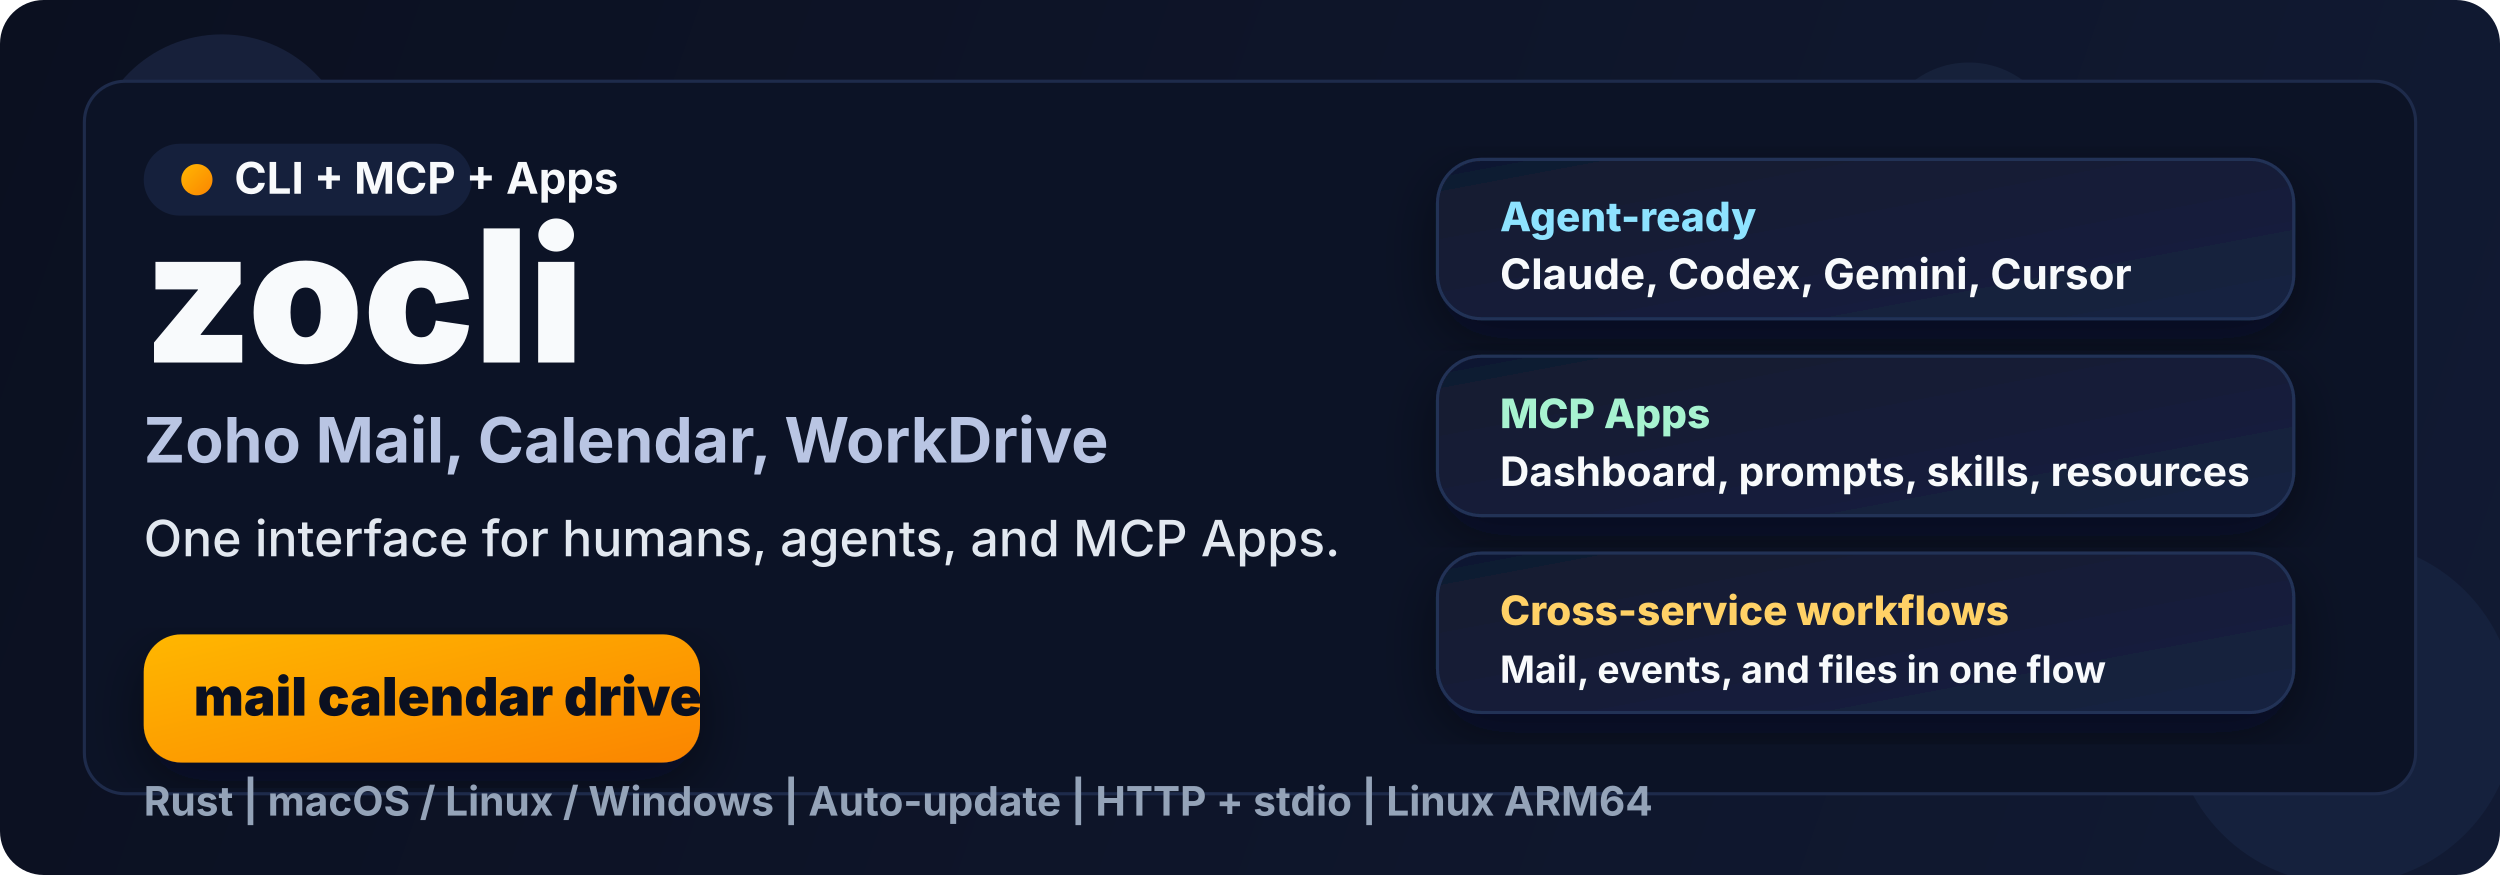
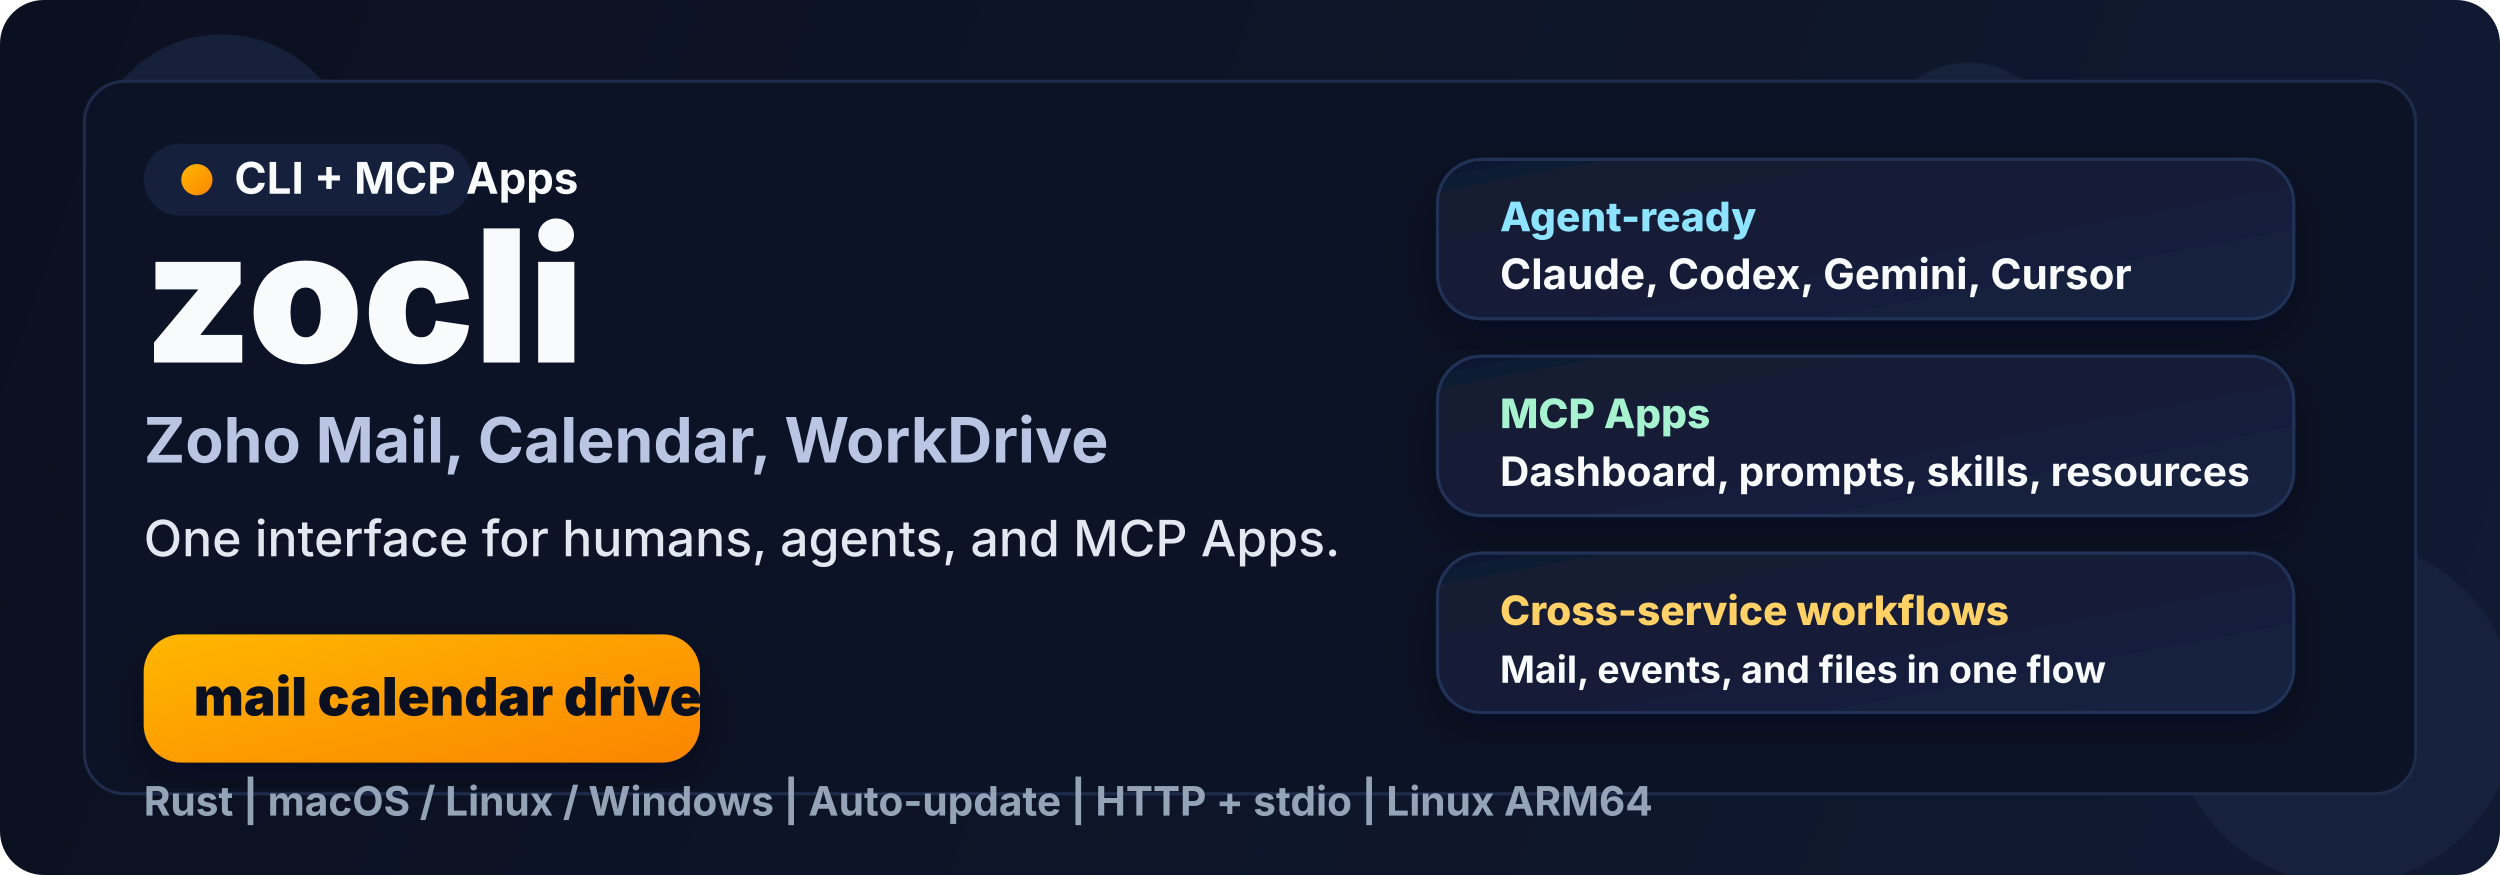
<svg xmlns="http://www.w3.org/2000/svg" width="1600" height="560" viewBox="0 0 1600 560" fill="none">
  <defs>
    <linearGradient id="bg" x1="0" y1="0" x2="1600" y2="560" gradientUnits="userSpaceOnUse">
      <stop stop-color="#0B1020" />
      <stop offset="1" stop-color="#111A33" />
    </linearGradient>
    <linearGradient id="accent" x1="0" y1="0" x2="1" y2="1">
      <stop stop-color="#FFB703" />
      <stop offset="1" stop-color="#FB8500" />
    </linearGradient>
    <linearGradient id="panel" x1="0" y1="0" x2="1" y2="1">
      <stop stop-color="#11192F" />
      <stop offset="1" stop-color="#162241" />
    </linearGradient>
    <filter id="shadow" x="-20%" y="-20%" width="140%" height="140%">
      <feDropShadow dx="0" dy="12" stdDeviation="18" flood-color="#020617" flood-opacity="0.45" />
    </filter>
  </defs>
  <rect width="1600" height="560" rx="28" fill="url(#bg)" />
  <circle cx="142" cy="106" r="84" fill="#17203A" />
  <circle cx="1500" cy="456" r="110" fill="#15213D" />
  <circle cx="1260" cy="98" r="58" fill="#16213A" />
  <rect x="54" y="52" width="1492" height="456" rx="26" fill="#0C1326" stroke="#1E2B4B" stroke-width="2" />
  <rect x="92" y="92" width="210" height="46" rx="23" fill="#15203C" />
  <circle cx="126" cy="115" r="10" fill="url(#accent)" />
-   <text x="150" y="124" fill="#F8FAFC" font-family="SF Pro Display, Inter, Arial, sans-serif" font-size="28" font-weight="700">CLI + MCP + Apps</text>
+   <text x="150" y="124" fill="#F8FAFC" font-family="SF Pro Display, Inter, Arial, sans-serif" font-size="28" font-weight="700">CLI + MCP Apps</text>
  <text x="92" y="232" fill="#F8FAFC" font-family="SF Pro Display, Inter, Arial, sans-serif" font-size="118" font-weight="900">zocli</text>
  <text x="92" y="296" fill="#B9C5E3" font-family="SF Pro Display, Inter, Arial, sans-serif" font-size="40" font-weight="700">Zoho Mail, Calendar, WorkDrive</text>
  <text x="92" y="356" fill="#E2E8F0" font-family="SF Pro Display, Inter, Arial, sans-serif" font-size="32" font-weight="500">One interface for humans, agents, and MCP Apps.</text>
  <rect x="92" y="406" width="356" height="82" rx="24" fill="url(#accent)" filter="url(#shadow)" />
  <text x="124" y="458" fill="#0B1020" font-family="SF Pro Display, Inter, Arial, sans-serif" font-size="34" font-weight="900">mail  calendar  drive</text>
  <g filter="url(#shadow)">
    <rect x="920" y="102" width="548" height="102" rx="28" fill="url(#panel)" stroke="#223257" stroke-width="2" />
    <text x="960" y="148" fill="#8EE3FF" font-family="SF Pro Display, Inter, Arial, sans-serif" font-size="26" font-weight="800">Agent-ready</text>
    <text x="960" y="185" fill="#F8FAFC" font-family="SF Pro Display, Inter, Arial, sans-serif" font-size="27" font-weight="700">Claude, Codex, Gemini, Cursor</text>
  </g>
  <g filter="url(#shadow)">
    <rect x="920" y="228" width="548" height="102" rx="28" fill="url(#panel)" stroke="#223257" stroke-width="2" />
    <text x="960" y="274" fill="#A7F3D0" font-family="SF Pro Display, Inter, Arial, sans-serif" font-size="26" font-weight="800">MCP Apps</text>
    <text x="960" y="311" fill="#F8FAFC" font-family="SF Pro Display, Inter, Arial, sans-serif" font-size="26" font-weight="700">Dashboard, prompts, skills, resources</text>
  </g>
  <g filter="url(#shadow)">
    <rect x="920" y="354" width="548" height="102" rx="28" fill="url(#panel)" stroke="#223257" stroke-width="2" />
    <text x="960" y="400" fill="#FFD166" font-family="SF Pro Display, Inter, Arial, sans-serif" font-size="26" font-weight="800">Cross-service workflows</text>
    <text x="960" y="437" fill="#F8FAFC" font-family="SF Pro Display, Inter, Arial, sans-serif" font-size="24" font-weight="700">Mail, events, and files in one flow</text>
  </g>
  <text x="92" y="522" fill="#94A3B8" font-family="SF Pro Display, Inter, Arial, sans-serif" font-size="26" font-weight="700">Rust  |  macOS / Linux / Windows  |  Auto-update  |  HTTP + stdio  |  Linux ARM64</text>
</svg>
